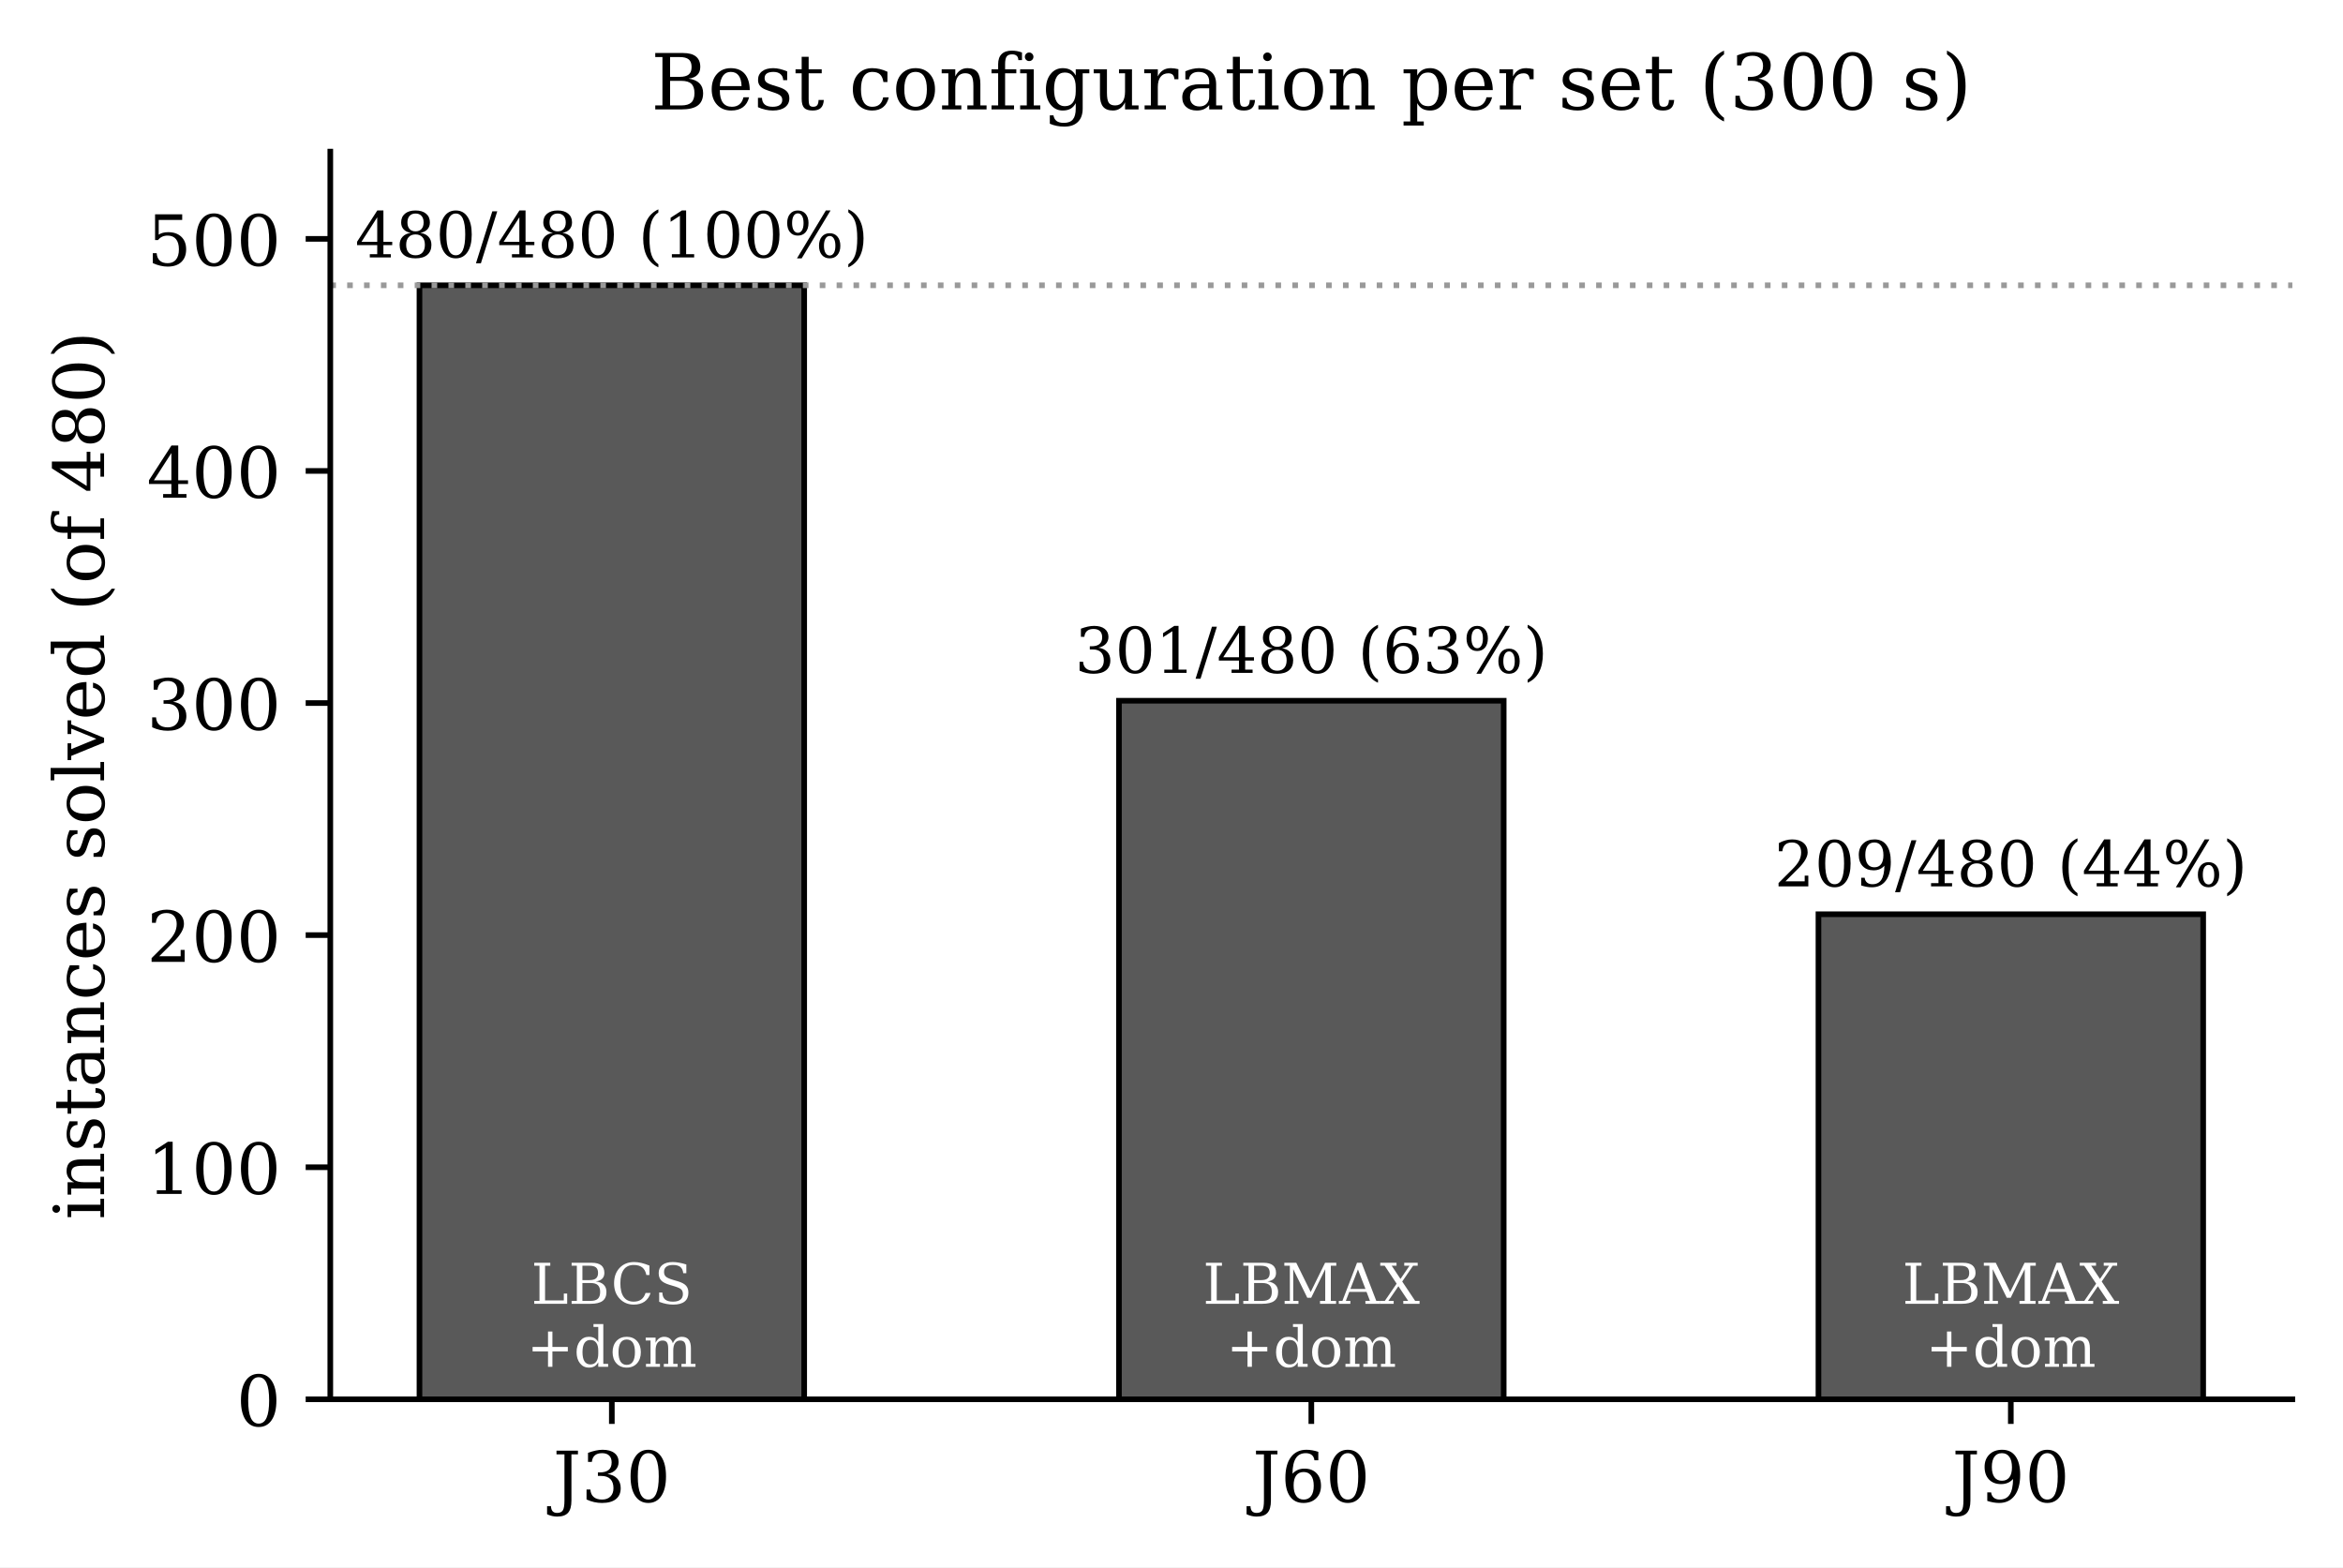
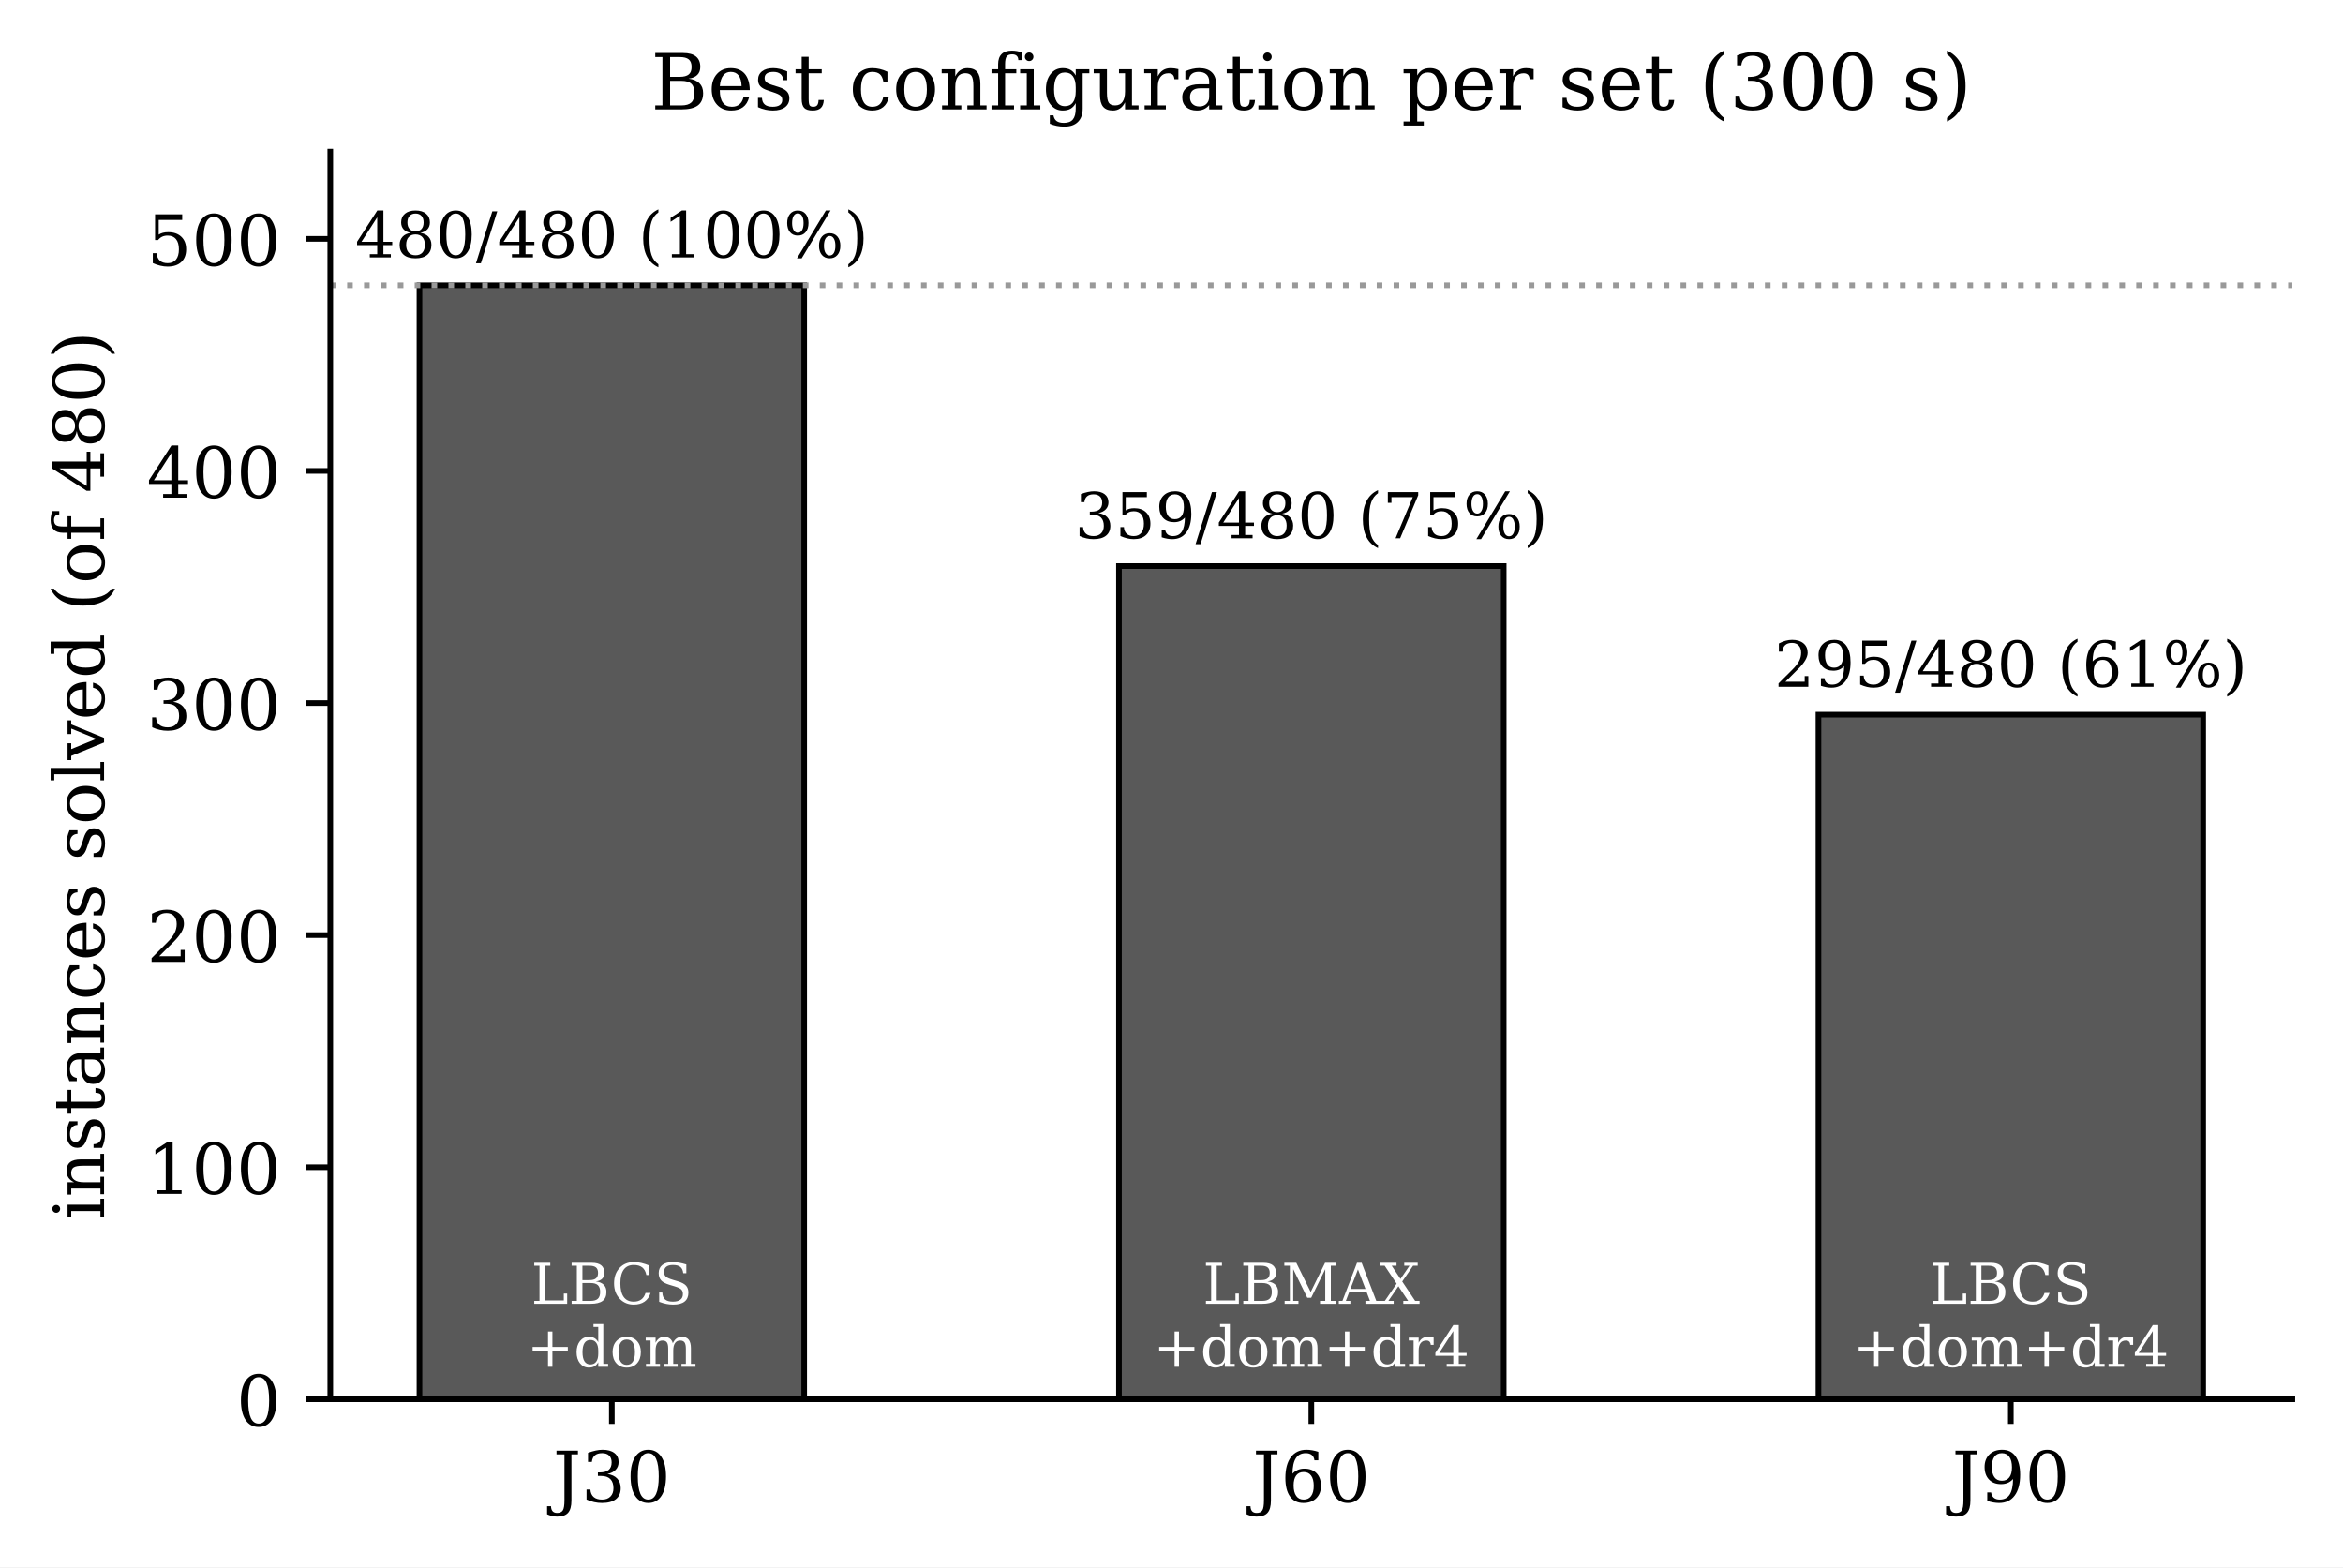
<svg xmlns="http://www.w3.org/2000/svg" xmlns:xlink="http://www.w3.org/1999/xlink" width="333.166pt" height="222.844pt" viewBox="0 0 333.166 222.844" version="1.1">
  <defs>
    <style type="text/css">*{stroke-linejoin: round; stroke-linecap: butt}</style>
  </defs>
  <g id="figure_1">
    <g id="patch_1">
      <path d="M 0 222.844  L 333.166 222.844  L 333.166 0  L 0 0  z " style="fill: #ffffff" />
    </g>
    <g id="axes_1">
      <g id="patch_2">
        <path d="M 46.966 198.966  L 325.966 198.966  L 325.966 21.558  L 46.966 21.558  z " style="fill: #ffffff" />
      </g>
      <g id="patch_3">
-         <path d="M 59.647 198.966  L 114.353 198.966  L 114.353 40.566  L 59.647 40.566  z " clip-path="url(#p38736e4c51)" style="fill: #595959; stroke: #000000; stroke-width: 0.8; stroke-linejoin: miter" />
+         <path d="M 59.647 198.966  L 114.353 198.966  L 114.353 40.566  L 59.647 40.566  z " clip-path="url(#p96f4da5f0e)" style="fill: #595959; stroke: #000000; stroke-width: 0.8; stroke-linejoin: miter" />
      </g>
      <g id="patch_4">
-         <path d="M 159.113 198.966  L 213.819 198.966  L 213.819 99.636  L 159.113 99.636  z " clip-path="url(#p38736e4c51)" style="fill: #595959; stroke: #000000; stroke-width: 0.8; stroke-linejoin: miter" />
+         <path d="M 159.113 198.966  L 213.819 198.966  L 213.819 80.496  L 159.113 80.496  z " clip-path="url(#p96f4da5f0e)" style="fill: #595959; stroke: #000000; stroke-width: 0.8; stroke-linejoin: miter" />
      </g>
      <g id="patch_5">
-         <path d="M 258.578 198.966  L 313.284 198.966  L 313.284 129.996  L 258.578 129.996  z " clip-path="url(#p38736e4c51)" style="fill: #595959; stroke: #000000; stroke-width: 0.8; stroke-linejoin: miter" />
+         <path d="M 258.578 198.966  L 313.284 198.966  L 313.284 101.616  L 258.578 101.616  z " clip-path="url(#p96f4da5f0e)" style="fill: #595959; stroke: #000000; stroke-width: 0.8; stroke-linejoin: miter" />
      </g>
      <g id="matplotlib.axis_1">
        <g id="xtick_1">
          <g id="line2d_1">
            <defs>
-               <path id="mba4e85912b" d="M 0 0  L 0 3.5  " style="stroke: #000000; stroke-width: 0.8" />
+               <path id="mbf10924f7b" d="M 0 0  L 0 3.5  " style="stroke: #000000; stroke-width: 0.8" />
            </defs>
            <g>
-               <use xlink:href="#mba4e85912b" x="87" y="198.966" style="stroke: #000000; stroke-width: 0.8" />
+               <use xlink:href="#mbf10924f7b" x="87" y="198.966" style="stroke: #000000; stroke-width: 0.8" />
            </g>
          </g>
          <g id="text_1">
            <g transform="translate(78.6332 213.5647) scale(0.1 -0.1)">
              <defs>
                <path id="DejaVuSerif-4a" d="M -538 -1119  L -538 -384  L -181 -384  Q -172 -694 -34 -845  Q 103 -997 378 -997  Q 750 -997 897 -762  Q 1044 -528 1044 153  L 1044 4331  L 319 4331  L 319 4666  L 2272 4666  L 2272 4331  L 1678 4331  L 1678 128  Q 1678 -644 1368 -987  Q 1059 -1331 372 -1331  Q 150 -1331 -79 -1278  Q -309 -1225 -538 -1119  z " transform="scale(0.015625)" />
                <path id="DejaVuSerif-33" d="M 622 4469  Q 988 4606 1323 4678  Q 1659 4750 1953 4750  Q 2638 4750 3022 4454  Q 3406 4159 3406 3634  Q 3406 3213 3140 2930  Q 2875 2647 2388 2547  Q 2963 2466 3280 2130  Q 3597 1794 3597 1259  Q 3597 606 3158 257  Q 2719 -91 1894 -91  Q 1528 -91 1179 -12  Q 831 66 488 225  L 488 1131  L 838 1131  Q 869 681 1141 450  Q 1413 219 1906 219  Q 2384 219 2661 495  Q 2938 772 2938 1253  Q 2938 1803 2653 2086  Q 2369 2369 1819 2369  L 1522 2369  L 1522 2688  L 1678 2688  Q 2225 2688 2498 2914  Q 2772 3141 2772 3597  Q 2772 4006 2547 4223  Q 2322 4441 1900 4441  Q 1478 4441 1245 4241  Q 1013 4041 972 3647  L 622 3647  L 622 4469  z " transform="scale(0.015625)" />
                <path id="DejaVuSerif-30" d="M 2034 219  Q 2513 219 2750 744  Q 2988 1269 2988 2328  Q 2988 3391 2750 3916  Q 2513 4441 2034 4441  Q 1556 4441 1318 3916  Q 1081 3391 1081 2328  Q 1081 1269 1318 744  Q 1556 219 2034 219  z M 2034 -91  Q 1275 -91 848 546  Q 422 1184 422 2328  Q 422 3475 848 4112  Q 1275 4750 2034 4750  Q 2797 4750 3222 4112  Q 3647 3475 3647 2328  Q 3647 1184 3222 546  Q 2797 -91 2034 -91  z " transform="scale(0.015625)" />
              </defs>
              <use xlink:href="#DejaVuSerif-4a" />
              <use xlink:href="#DejaVuSerif-33" x="40.088" />
              <use xlink:href="#DejaVuSerif-30" x="103.711" />
            </g>
          </g>
        </g>
        <g id="xtick_2">
          <g id="line2d_2">
            <g>
-               <use xlink:href="#mba4e85912b" x="186.466" y="198.966" style="stroke: #000000; stroke-width: 0.8" />
+               <use xlink:href="#mbf10924f7b" x="186.466" y="198.966" style="stroke: #000000; stroke-width: 0.8" />
            </g>
          </g>
          <g id="text_2">
            <g transform="translate(178.0984 213.5647) scale(0.1 -0.1)">
              <defs>
                <path id="DejaVuSerif-36" d="M 2094 219  Q 2534 219 2771 542  Q 3009 866 3009 1472  Q 3009 2078 2771 2401  Q 2534 2725 2094 2725  Q 1647 2725 1412 2412  Q 1178 2100 1178 1509  Q 1178 888 1415 553  Q 1653 219 2094 219  z M 1075 2569  Q 1288 2803 1556 2918  Q 1825 3034 2163 3034  Q 2859 3034 3264 2615  Q 3669 2197 3669 1472  Q 3669 763 3233 336  Q 2797 -91 2069 -91  Q 1278 -91 853 498  Q 428 1088 428 2181  Q 428 3406 931 4078  Q 1434 4750 2350 4750  Q 2597 4750 2869 4703  Q 3141 4656 3425 4563  L 3425 3794  L 3072 3794  Q 3034 4109 2831 4275  Q 2628 4441 2284 4441  Q 1678 4441 1381 3981  Q 1084 3522 1075 2569  z " transform="scale(0.015625)" />
              </defs>
              <use xlink:href="#DejaVuSerif-4a" />
              <use xlink:href="#DejaVuSerif-36" x="40.088" />
              <use xlink:href="#DejaVuSerif-30" x="103.711" />
            </g>
          </g>
        </g>
        <g id="xtick_3">
          <g id="line2d_3">
            <g>
-               <use xlink:href="#mba4e85912b" x="285.931" y="198.966" style="stroke: #000000; stroke-width: 0.8" />
+               <use xlink:href="#mbf10924f7b" x="285.931" y="198.966" style="stroke: #000000; stroke-width: 0.8" />
            </g>
          </g>
          <g id="text_3">
            <g transform="translate(277.5637 213.5647) scale(0.1 -0.1)">
              <defs>
                <path id="DejaVuSerif-39" d="M 2994 2091  Q 2784 1856 2512 1740  Q 2241 1625 1900 1625  Q 1206 1625 804 2044  Q 403 2463 403 3188  Q 403 3897 839 4323  Q 1275 4750 2003 4750  Q 2794 4750 3217 4161  Q 3641 3572 3641 2478  Q 3641 1253 3137 581  Q 2634 -91 1722 -91  Q 1475 -91 1203 -44  Q 931 3 647 97  L 647 872  L 997 872  Q 1038 556 1241 387  Q 1444 219 1784 219  Q 2391 219 2687 676  Q 2984 1134 2994 2091  z M 1978 4441  Q 1534 4441 1298 4117  Q 1063 3794 1063 3188  Q 1063 2581 1298 2256  Q 1534 1931 1978 1931  Q 2422 1931 2658 2245  Q 2894 2559 2894 3150  Q 2894 3772 2656 4106  Q 2419 4441 1978 4441  z " transform="scale(0.015625)" />
              </defs>
              <use xlink:href="#DejaVuSerif-4a" />
              <use xlink:href="#DejaVuSerif-39" x="40.088" />
              <use xlink:href="#DejaVuSerif-30" x="103.711" />
            </g>
          </g>
        </g>
      </g>
      <g id="matplotlib.axis_2">
        <g id="ytick_1">
          <g id="line2d_4">
            <defs>
-               <path id="ma09d2aeba8" d="M 0 0  L -3.5 0  " style="stroke: #000000; stroke-width: 0.8" />
+               <path id="m2b0412ba32" d="M 0 0  L -3.5 0  " style="stroke: #000000; stroke-width: 0.8" />
            </defs>
            <g>
-               <use xlink:href="#ma09d2aeba8" x="46.966" y="198.966" style="stroke: #000000; stroke-width: 0.8" />
+               <use xlink:href="#m2b0412ba32" x="46.966" y="198.966" style="stroke: #000000; stroke-width: 0.8" />
            </g>
          </g>
          <g id="text_4">
            <g transform="translate(33.60312 202.7655) scale(0.1 -0.1)">
              <use xlink:href="#DejaVuSerif-30" />
            </g>
          </g>
        </g>
        <g id="ytick_2">
          <g id="line2d_5">
            <g>
-               <use xlink:href="#ma09d2aeba8" x="46.966" y="165.966" style="stroke: #000000; stroke-width: 0.8" />
+               <use xlink:href="#m2b0412ba32" x="46.966" y="165.966" style="stroke: #000000; stroke-width: 0.8" />
            </g>
          </g>
          <g id="text_5">
            <g transform="translate(20.87813 169.7655) scale(0.1 -0.1)">
              <defs>
                <path id="DejaVuSerif-31" d="M 909 0  L 909 331  L 1722 331  L 1722 4213  L 781 3603  L 781 4013  L 1919 4750  L 2350 4750  L 2350 331  L 3163 331  L 3163 0  L 909 0  z " transform="scale(0.015625)" />
              </defs>
              <use xlink:href="#DejaVuSerif-31" />
              <use xlink:href="#DejaVuSerif-30" x="63.623" />
              <use xlink:href="#DejaVuSerif-30" x="127.246" />
            </g>
          </g>
        </g>
        <g id="ytick_3">
          <g id="line2d_6">
            <g>
-               <use xlink:href="#ma09d2aeba8" x="46.966" y="132.966" style="stroke: #000000; stroke-width: 0.8" />
+               <use xlink:href="#m2b0412ba32" x="46.966" y="132.966" style="stroke: #000000; stroke-width: 0.8" />
            </g>
          </g>
          <g id="text_6">
            <g transform="translate(20.87813 136.7655) scale(0.1 -0.1)">
              <defs>
                <path id="DejaVuSerif-32" d="M 819 3553  L 469 3553  L 469 4384  Q 803 4563 1142 4656  Q 1481 4750 1806 4750  Q 2534 4750 2956 4397  Q 3378 4044 3378 3438  Q 3378 2753 2422 1800  Q 2347 1728 2309 1691  L 1131 513  L 3078 513  L 3078 1088  L 3444 1088  L 3444 0  L 434 0  L 434 341  L 1850 1753  Q 2319 2222 2519 2614  Q 2719 3006 2719 3438  Q 2719 3909 2473 4175  Q 2228 4441 1797 4441  Q 1350 4441 1106 4219  Q 863 3997 819 3553  z " transform="scale(0.015625)" />
              </defs>
              <use xlink:href="#DejaVuSerif-32" />
              <use xlink:href="#DejaVuSerif-30" x="63.623" />
              <use xlink:href="#DejaVuSerif-30" x="127.246" />
            </g>
          </g>
        </g>
        <g id="ytick_4">
          <g id="line2d_7">
            <g>
-               <use xlink:href="#ma09d2aeba8" x="46.966" y="99.966" style="stroke: #000000; stroke-width: 0.8" />
+               <use xlink:href="#m2b0412ba32" x="46.966" y="99.966" style="stroke: #000000; stroke-width: 0.8" />
            </g>
          </g>
          <g id="text_7">
            <g transform="translate(20.87813 103.7655) scale(0.1 -0.1)">
              <use xlink:href="#DejaVuSerif-33" />
              <use xlink:href="#DejaVuSerif-30" x="63.623" />
              <use xlink:href="#DejaVuSerif-30" x="127.246" />
            </g>
          </g>
        </g>
        <g id="ytick_5">
          <g id="line2d_8">
            <g>
-               <use xlink:href="#ma09d2aeba8" x="46.966" y="66.966" style="stroke: #000000; stroke-width: 0.8" />
+               <use xlink:href="#m2b0412ba32" x="46.966" y="66.966" style="stroke: #000000; stroke-width: 0.8" />
            </g>
          </g>
          <g id="text_8">
            <g transform="translate(20.87813 70.7655) scale(0.1 -0.1)">
              <defs>
                <path id="DejaVuSerif-34" d="M 2234 1581  L 2234 4063  L 641 1581  L 2234 1581  z M 3609 0  L 1484 0  L 1484 331  L 2234 331  L 2234 1247  L 197 1247  L 197 1588  L 2241 4750  L 2859 4750  L 2859 1581  L 3750 1581  L 3750 1247  L 2859 1247  L 2859 331  L 3609 331  L 3609 0  z " transform="scale(0.015625)" />
              </defs>
              <use xlink:href="#DejaVuSerif-34" />
              <use xlink:href="#DejaVuSerif-30" x="63.623" />
              <use xlink:href="#DejaVuSerif-30" x="127.246" />
            </g>
          </g>
        </g>
        <g id="ytick_6">
          <g id="line2d_9">
            <g>
-               <use xlink:href="#ma09d2aeba8" x="46.966" y="33.966" style="stroke: #000000; stroke-width: 0.8" />
+               <use xlink:href="#m2b0412ba32" x="46.966" y="33.966" style="stroke: #000000; stroke-width: 0.8" />
            </g>
          </g>
          <g id="text_9">
            <g transform="translate(20.87813 37.7655) scale(0.1 -0.1)">
              <defs>
                <path id="DejaVuSerif-35" d="M 3219 4666  L 3219 4153  L 1081 4153  L 1081 2816  Q 1244 2928 1461 2984  Q 1678 3041 1947 3041  Q 2703 3041 3140 2622  Q 3578 2203 3578 1478  Q 3578 738 3136 323  Q 2694 -91 1894 -91  Q 1572 -91 1234 -12  Q 897 66 544 225  L 544 1131  L 897 1131  Q 925 688 1179 453  Q 1434 219 1894 219  Q 2388 219 2653 544  Q 2919 869 2919 1478  Q 2919 2084 2655 2407  Q 2391 2731 1894 2731  Q 1613 2731 1398 2631  Q 1184 2531 1019 2322  L 750 2322  L 750 4666  L 3219 4666  z " transform="scale(0.015625)" />
              </defs>
              <use xlink:href="#DejaVuSerif-35" />
              <use xlink:href="#DejaVuSerif-30" x="63.623" />
              <use xlink:href="#DejaVuSerif-30" x="127.246" />
            </g>
          </g>
        </g>
        <g id="text_10">
          <g transform="translate(14.79844 173.417) rotate(-90) scale(0.1 -0.1)">
            <defs>
              <path id="DejaVuSerif-69" d="M 622 4353  Q 622 4497 726 4603  Q 831 4709 978 4709  Q 1122 4709 1226 4603  Q 1331 4497 1331 4353  Q 1331 4206 1228 4103  Q 1125 4000 978 4000  Q 831 4000 726 4103  Q 622 4206 622 4353  z M 1356 331  L 1900 331  L 1900 0  L 231 0  L 231 331  L 781 331  L 781 2988  L 231 2988  L 231 3322  L 1356 3322  L 1356 331  z " transform="scale(0.015625)" />
              <path id="DejaVuSerif-6e" d="M 263 0  L 263 331  L 781 331  L 781 2988  L 231 2988  L 231 3322  L 1356 3322  L 1356 2731  Q 1516 3069 1770 3241  Q 2025 3413 2363 3413  Q 2913 3413 3172 3097  Q 3431 2781 3431 2113  L 3431 331  L 3944 331  L 3944 0  L 2356 0  L 2356 331  L 2853 331  L 2853 1931  Q 2853 2541 2703 2767  Q 2553 2994 2175 2994  Q 1775 2994 1565 2701  Q 1356 2409 1356 1850  L 1356 331  L 1856 331  L 1856 0  L 263 0  z " transform="scale(0.015625)" />
              <path id="DejaVuSerif-73" d="M 359 184  L 359 959  L 691 959  Q 703 588 923 403  Q 1144 219 1575 219  Q 1963 219 2166 364  Q 2369 509 2369 788  Q 2369 1006 2220 1140  Q 2072 1275 1594 1428  L 1178 1569  Q 750 1706 558 1912  Q 366 2119 366 2438  Q 366 2894 700 3153  Q 1034 3413 1625 3413  Q 1888 3413 2178 3344  Q 2469 3275 2778 3144  L 2778 2419  L 2447 2419  Q 2434 2741 2221 2922  Q 2009 3103 1644 3103  Q 1281 3103 1095 2975  Q 909 2847 909 2591  Q 909 2381 1050 2254  Q 1191 2128 1613 1997  L 2069 1856  Q 2541 1709 2748 1489  Q 2956 1269 2956 922  Q 2956 450 2595 179  Q 2234 -91 1600 -91  Q 1278 -91 972 -22  Q 666 47 359 184  z " transform="scale(0.015625)" />
              <path id="DejaVuSerif-74" d="M 691 2988  L 184 2988  L 184 3322  L 691 3322  L 691 4353  L 1269 4353  L 1269 3322  L 2350 3322  L 2350 2988  L 1269 2988  L 1269 878  Q 1269 456 1350 337  Q 1431 219 1650 219  Q 1875 219 1978 351  Q 2081 484 2088 781  L 2522 781  Q 2497 328 2275 118  Q 2053 -91 1600 -91  Q 1103 -91 897 129  Q 691 350 691 878  L 691 2988  z " transform="scale(0.015625)" />
              <path id="DejaVuSerif-61" d="M 2547 1044  L 2547 1747  L 1806 1747  Q 1378 1747 1168 1562  Q 959 1378 959 997  Q 959 650 1171 447  Q 1384 244 1747 244  Q 2106 244 2326 466  Q 2547 688 2547 1044  z M 3122 2075  L 3122 331  L 3634 331  L 3634 0  L 2547 0  L 2547 359  Q 2356 128 2106 18  Q 1856 -91 1522 -91  Q 969 -91 644 203  Q 319 497 319 997  Q 319 1513 691 1797  Q 1063 2081 1741 2081  L 2547 2081  L 2547 2309  Q 2547 2688 2317 2895  Q 2088 3103 1672 3103  Q 1328 3103 1125 2947  Q 922 2791 872 2484  L 575 2484  L 575 3156  Q 875 3284 1158 3348  Q 1441 3413 1709 3413  Q 2400 3413 2761 3070  Q 3122 2728 3122 2075  z " transform="scale(0.015625)" />
              <path id="DejaVuSerif-63" d="M 3291 997  Q 3169 466 2822 187  Q 2475 -91 1925 -91  Q 1200 -91 759 389  Q 319 869 319 1663  Q 319 2459 759 2936  Q 1200 3413 1925 3413  Q 2241 3413 2553 3339  Q 2866 3266 3181 3116  L 3181 2266  L 2847 2266  Q 2781 2703 2561 2903  Q 2341 3103 1931 3103  Q 1466 3103 1228 2742  Q 991 2381 991 1663  Q 991 944 1227 581  Q 1463 219 1931 219  Q 2303 219 2525 412  Q 2747 606 2828 997  L 3291 997  z " transform="scale(0.015625)" />
              <path id="DejaVuSerif-65" d="M 3469 1600  L 991 1600  L 991 1575  Q 991 903 1244 561  Q 1497 219 1991 219  Q 2369 219 2611 417  Q 2853 616 2950 1006  L 3413 1006  Q 3275 459 2904 184  Q 2534 -91 1931 -91  Q 1203 -91 761 389  Q 319 869 319 1663  Q 319 2450 753 2931  Q 1188 3413 1894 3413  Q 2647 3413 3050 2948  Q 3453 2484 3469 1600  z M 2791 1931  Q 2772 2513 2545 2808  Q 2319 3103 1894 3103  Q 1497 3103 1269 2806  Q 1041 2509 991 1931  L 2791 1931  z " transform="scale(0.015625)" />
              <path id="DejaVuSerif-20" transform="scale(0.015625)" />
              <path id="DejaVuSerif-6f" d="M 1925 219  Q 2388 219 2623 584  Q 2859 950 2859 1663  Q 2859 2375 2623 2739  Q 2388 3103 1925 3103  Q 1463 3103 1227 2739  Q 991 2375 991 1663  Q 991 950 1228 584  Q 1466 219 1925 219  z M 1925 -91  Q 1200 -91 759 389  Q 319 869 319 1663  Q 319 2456 758 2934  Q 1197 3413 1925 3413  Q 2653 3413 3092 2934  Q 3531 2456 3531 1663  Q 3531 869 3092 389  Q 2653 -91 1925 -91  z " transform="scale(0.015625)" />
              <path id="DejaVuSerif-6c" d="M 1313 331  L 1856 331  L 1856 0  L 184 0  L 184 331  L 738 331  L 738 4531  L 184 4531  L 184 4863  L 1313 4863  L 1313 331  z " transform="scale(0.015625)" />
              <path id="DejaVuSerif-76" d="M 1581 0  L 359 2988  L -19 2988  L -19 3322  L 1509 3322  L 1509 2988  L 978 2988  L 1913 703  L 2847 2988  L 2350 2988  L 2350 3322  L 3597 3322  L 3597 2988  L 3225 2988  L 2003 0  L 1581 0  z " transform="scale(0.015625)" />
              <path id="DejaVuSerif-64" d="M 3359 331  L 3909 331  L 3909 0  L 2784 0  L 2784 519  Q 2616 206 2355 57  Q 2094 -91 1709 -91  Q 1097 -91 708 395  Q 319 881 319 1663  Q 319 2444 706 2928  Q 1094 3413 1709 3413  Q 2094 3413 2355 3264  Q 2616 3116 2784 2803  L 2784 4531  L 2241 4531  L 2241 4863  L 3359 4863  L 3359 331  z M 2784 1497  L 2784 1825  Q 2784 2422 2554 2737  Q 2325 3053 1888 3053  Q 1444 3053 1217 2703  Q 991 2353 991 1663  Q 991 975 1217 622  Q 1444 269 1888 269  Q 2325 269 2554 583  Q 2784 897 2784 1497  z " transform="scale(0.015625)" />
              <path id="DejaVuSerif-28" d="M 2041 -997  Q 1281 -656 893 83  Q 506 822 506 1931  Q 506 3044 893 3783  Q 1281 4522 2041 4863  L 2041 4556  Q 1559 4225 1350 3623  Q 1141 3022 1141 1931  Q 1141 844 1350 242  Q 1559 -359 2041 -691  L 2041 -997  z " transform="scale(0.015625)" />
              <path id="DejaVuSerif-66" d="M 2753 4078  L 2450 4078  Q 2447 4313 2317 4434  Q 2188 4556 1941 4556  Q 1619 4556 1487 4379  Q 1356 4203 1356 3750  L 1356 3322  L 2284 3322  L 2284 2988  L 1356 2988  L 1356 331  L 2094 331  L 2094 0  L 231 0  L 231 331  L 781 331  L 781 2988  L 231 2988  L 231 3322  L 781 3322  L 781 3738  Q 781 4294 1070 4578  Q 1359 4863 1919 4863  Q 2128 4863 2337 4825  Q 2547 4788 2753 4709  L 2753 4078  z " transform="scale(0.015625)" />
              <path id="DejaVuSerif-38" d="M 2981 1275  Q 2981 1775 2732 2051  Q 2484 2328 2034 2328  Q 1584 2328 1336 2051  Q 1088 1775 1088 1275  Q 1088 772 1336 495  Q 1584 219 2034 219  Q 2484 219 2732 495  Q 2981 772 2981 1275  z M 2853 3541  Q 2853 3966 2637 4203  Q 2422 4441 2034 4441  Q 1650 4441 1433 4203  Q 1216 3966 1216 3541  Q 1216 3113 1433 2875  Q 1650 2638 2034 2638  Q 2422 2638 2637 2875  Q 2853 3113 2853 3541  z M 2516 2484  Q 3047 2413 3344 2092  Q 3641 1772 3641 1275  Q 3641 619 3225 264  Q 2809 -91 2034 -91  Q 1263 -91 845 264  Q 428 619 428 1275  Q 428 1772 725 2092  Q 1022 2413 1556 2484  Q 1084 2569 832 2842  Q 581 3116 581 3541  Q 581 4103 968 4426  Q 1356 4750 2034 4750  Q 2713 4750 3100 4426  Q 3488 4103 3488 3541  Q 3488 3116 3236 2842  Q 2984 2569 2516 2484  z " transform="scale(0.015625)" />
              <path id="DejaVuSerif-29" d="M 453 -997  L 453 -691  Q 934 -359 1145 242  Q 1356 844 1356 1931  Q 1356 3022 1145 3623  Q 934 4225 453 4556  L 453 4863  Q 1216 4522 1603 3783  Q 1991 3044 1991 1931  Q 1991 822 1603 83  Q 1216 -656 453 -997  z " transform="scale(0.015625)" />
            </defs>
            <use xlink:href="#DejaVuSerif-69" />
            <use xlink:href="#DejaVuSerif-6e" x="31.982" />
            <use xlink:href="#DejaVuSerif-73" x="96.387" />
            <use xlink:href="#DejaVuSerif-74" x="147.705" />
            <use xlink:href="#DejaVuSerif-61" x="187.891" />
            <use xlink:href="#DejaVuSerif-6e" x="247.51" />
            <use xlink:href="#DejaVuSerif-63" x="311.914" />
            <use xlink:href="#DejaVuSerif-65" x="367.92" />
            <use xlink:href="#DejaVuSerif-73" x="427.1" />
            <use xlink:href="#DejaVuSerif-20" x="478.418" />
            <use xlink:href="#DejaVuSerif-73" x="510.205" />
            <use xlink:href="#DejaVuSerif-6f" x="561.523" />
            <use xlink:href="#DejaVuSerif-6c" x="621.729" />
            <use xlink:href="#DejaVuSerif-76" x="653.711" />
            <use xlink:href="#DejaVuSerif-65" x="710.205" />
            <use xlink:href="#DejaVuSerif-64" x="769.385" />
            <use xlink:href="#DejaVuSerif-20" x="833.398" />
            <use xlink:href="#DejaVuSerif-28" x="865.186" />
            <use xlink:href="#DejaVuSerif-6f" x="904.199" />
            <use xlink:href="#DejaVuSerif-66" x="964.404" />
            <use xlink:href="#DejaVuSerif-20" x="1001.416" />
            <use xlink:href="#DejaVuSerif-34" x="1033.203" />
            <use xlink:href="#DejaVuSerif-38" x="1096.826" />
            <use xlink:href="#DejaVuSerif-30" x="1160.449" />
            <use xlink:href="#DejaVuSerif-29" x="1224.072" />
          </g>
        </g>
      </g>
      <g id="line2d_10">
-         <path d="M 46.966 40.566  L 325.966 40.566  " clip-path="url(#p38736e4c51)" style="fill: none; stroke-dasharray: 0.8,1.6; stroke-dashoffset: 0; stroke: #999999; stroke-width: 0.8" />
+         <path d="M 46.966 40.566  L 325.966 40.566  " clip-path="url(#p96f4da5f0e)" style="fill: none; stroke-dasharray: 0.8,1.6; stroke-dashoffset: 0; stroke: #999999; stroke-width: 0.8" />
      </g>
      <g id="patch_6">
        <path d="M 46.966 198.966  L 46.966 21.558  " style="fill: none; stroke: #000000; stroke-width: 0.8; stroke-linejoin: miter; stroke-linecap: square" />
      </g>
      <g id="patch_7">
        <path d="M 46.966 198.966  L 325.966 198.966  " style="fill: none; stroke: #000000; stroke-width: 0.8; stroke-linejoin: miter; stroke-linecap: square" />
      </g>
      <g id="text_11">
        <g transform="translate(50.49906 36.60628) scale(0.09 -0.09)">
          <defs>
            <path id="DejaVuSerif-2f" d="M 1656 4666  L 2156 4666  L 500 -594  L 0 -594  L 1656 4666  z " transform="scale(0.015625)" />
            <path id="DejaVuSerif-25" d="M 1434 4459  Q 1159 4459 1004 4200  Q 850 3941 850 3475  Q 850 3016 1008 2753  Q 1166 2491 1434 2491  Q 1700 2491 1854 2752  Q 2009 3013 2009 3475  Q 2009 3938 1854 4198  Q 1700 4459 1434 4459  z M 4653 2169  Q 4381 2169 4226 1906  Q 4072 1644 4072 1178  Q 4072 719 4228 458  Q 4384 197 4653 197  Q 4922 197 5075 458  Q 5228 719 5228 1178  Q 5228 1641 5073 1905  Q 4919 2169 4653 2169  z M 4653 2450  Q 5147 2450 5437 2106  Q 5728 1763 5728 1178  Q 5728 594 5436 251  Q 5144 -91 4653 -91  Q 4153 -91 3862 251  Q 3572 594 3572 1178  Q 3572 1766 3864 2108  Q 4156 2450 4653 2450  z M 4263 4750  L 4738 4750  L 1819 -91  L 1344 -91  L 4263 4750  z M 1428 4750  Q 1922 4750 2215 4408  Q 2509 4066 2509 3481  Q 2509 2891 2217 2550  Q 1925 2209 1428 2209  Q 931 2209 642 2551  Q 353 2894 353 3481  Q 353 4063 643 4406  Q 934 4750 1428 4750  z " transform="scale(0.015625)" />
          </defs>
          <use xlink:href="#DejaVuSerif-34" />
          <use xlink:href="#DejaVuSerif-38" x="63.623" />
          <use xlink:href="#DejaVuSerif-30" x="127.246" />
          <use xlink:href="#DejaVuSerif-2f" x="190.869" />
          <use xlink:href="#DejaVuSerif-34" x="224.561" />
          <use xlink:href="#DejaVuSerif-38" x="288.184" />
          <use xlink:href="#DejaVuSerif-30" x="351.807" />
          <use xlink:href="#DejaVuSerif-20" x="415.43" />
          <use xlink:href="#DejaVuSerif-28" x="447.217" />
          <use xlink:href="#DejaVuSerif-31" x="486.23" />
          <use xlink:href="#DejaVuSerif-30" x="549.854" />
          <use xlink:href="#DejaVuSerif-30" x="613.477" />
          <use xlink:href="#DejaVuSerif-25" x="677.1" />
          <use xlink:href="#DejaVuSerif-29" x="772.119" />
        </g>
      </g>
      <g id="text_12">
        <g style="fill: #ffffff" transform="translate(75.52913 185.388) scale(0.08 -0.08)">
          <defs>
            <path id="DejaVuSerif-4c" d="M 353 0  L 353 331  L 947 331  L 947 4331  L 353 4331  L 353 4666  L 2175 4666  L 2175 4331  L 1581 4331  L 1581 384  L 3713 384  L 3713 1166  L 4097 1166  L 4097 0  L 353 0  z " transform="scale(0.015625)" />
            <path id="DejaVuSerif-42" d="M 1581 331  L 2516 331  Q 3078 331 3337 575  Q 3597 819 3597 1350  Q 3597 1878 3339 2120  Q 3081 2363 2516 2363  L 1581 2363  L 1581 331  z M 1581 2694  L 2375 2694  Q 2888 2694 3123 2891  Q 3359 3088 3359 3513  Q 3359 3941 3123 4136  Q 2888 4331 2375 4331  L 1581 4331  L 1581 2694  z M 353 0  L 353 331  L 947 331  L 947 4331  L 353 4331  L 353 4666  L 2656 4666  Q 3363 4666 3720 4377  Q 4078 4088 4078 3513  Q 4078 3097 3829 2850  Q 3581 2603 3103 2547  Q 3697 2472 4005 2167  Q 4313 1863 4313 1350  Q 4313 656 3875 328  Q 3438 0 2509 0  L 353 0  z " transform="scale(0.015625)" />
            <path id="DejaVuSerif-43" d="M 4513 1234  Q 4306 581 3820 245  Q 3334 -91 2591 -91  Q 2134 -91 1743 65  Q 1353 222 1050 525  Q 700 875 529 1320  Q 359 1766 359 2328  Q 359 3416 987 4083  Q 1616 4750 2644 4750  Q 3025 4750 3456 4650  Q 3888 4550 4384 4347  L 4384 3272  L 4031 3272  Q 3916 3859 3567 4137  Q 3219 4416 2591 4416  Q 1844 4416 1459 3886  Q 1075 3356 1075 2328  Q 1075 1303 1459 773  Q 1844 244 2591 244  Q 3113 244 3450 492  Q 3788 741 3938 1234  L 4513 1234  z " transform="scale(0.015625)" />
            <path id="DejaVuSerif-53" d="M 594 225  L 594 1288  L 953 1284  Q 969 753 1261 498  Q 1553 244 2150 244  Q 2706 244 2998 464  Q 3291 684 3291 1106  Q 3291 1444 3114 1625  Q 2938 1806 2369 1978  L 1753 2163  Q 1084 2366 811 2669  Q 538 2972 538 3500  Q 538 4094 959 4422  Q 1381 4750 2144 4750  Q 2469 4750 2856 4679  Q 3244 4609 3681 4475  L 3681 3481  L 3328 3481  Q 3275 3975 2998 4195  Q 2722 4416 2156 4416  Q 1663 4416 1405 4214  Q 1147 4013 1147 3628  Q 1147 3294 1340 3103  Q 1534 2913 2163 2725  L 2741 2553  Q 3375 2363 3645 2067  Q 3916 1772 3916 1275  Q 3916 597 3481 253  Q 3047 -91 2188 -91  Q 1803 -91 1404 -12  Q 1006 66 594 225  z " transform="scale(0.015625)" />
          </defs>
          <use xlink:href="#DejaVuSerif-4c" />
          <use xlink:href="#DejaVuSerif-42" x="66.406" />
          <use xlink:href="#DejaVuSerif-43" x="141.768" />
          <use xlink:href="#DejaVuSerif-53" x="218.281" />
        </g>
        <g style="fill: #ffffff" transform="translate(74.88663 194.3463) scale(0.08 -0.08)">
          <defs>
            <path id="DejaVuSerif-2b" d="M 2931 4013  L 2931 2259  L 4684 2259  L 4684 1753  L 2931 1753  L 2931 0  L 2431 0  L 2431 1753  L 678 1753  L 678 2259  L 2431 2259  L 2431 4013  L 2931 4013  z " transform="scale(0.015625)" />
            <path id="DejaVuSerif-6d" d="M 3316 2675  Q 3481 3041 3739 3227  Q 3997 3413 4341 3413  Q 4863 3413 5119 3089  Q 5375 2766 5375 2113  L 5375 331  L 5894 331  L 5894 0  L 4300 0  L 4300 331  L 4800 331  L 4800 2047  Q 4800 2556 4650 2772  Q 4500 2988 4153 2988  Q 3769 2988 3567 2697  Q 3366 2406 3366 1850  L 3366 331  L 3866 331  L 3866 0  L 2291 0  L 2291 331  L 2791 331  L 2791 2069  Q 2791 2566 2641 2777  Q 2491 2988 2144 2988  Q 1759 2988 1557 2697  Q 1356 2406 1356 1850  L 1356 331  L 1856 331  L 1856 0  L 263 0  L 263 331  L 781 331  L 781 2994  L 231 2994  L 231 3322  L 1356 3322  L 1356 2731  Q 1516 3063 1762 3238  Q 2009 3413 2322 3413  Q 2709 3413 2968 3220  Q 3228 3028 3316 2675  z " transform="scale(0.015625)" />
          </defs>
          <use xlink:href="#DejaVuSerif-2b" />
          <use xlink:href="#DejaVuSerif-64" x="83.789" />
          <use xlink:href="#DejaVuSerif-6f" x="147.803" />
          <use xlink:href="#DejaVuSerif-6d" x="208.008" />
        </g>
      </g>
      <g id="text_13">
-         <g transform="translate(152.8274 95.67628) scale(0.09 -0.09)">
+         <g transform="translate(152.8274 76.53628) scale(0.09 -0.09)">
+           <defs>
+             <path id="DejaVuSerif-37" d="M 3609 4347  L 1784 0  L 1319 0  L 3059 4153  L 903 4153  L 903 3578  L 538 3578  L 538 4666  L 3609 4666  L 3609 4347  z " transform="scale(0.015625)" />
+           </defs>
          <use xlink:href="#DejaVuSerif-33" />
-           <use xlink:href="#DejaVuSerif-30" x="63.623" />
-           <use xlink:href="#DejaVuSerif-31" x="127.246" />
+           <use xlink:href="#DejaVuSerif-35" x="63.623" />
+           <use xlink:href="#DejaVuSerif-39" x="127.246" />
+           <use xlink:href="#DejaVuSerif-2f" x="190.869" />
+           <use xlink:href="#DejaVuSerif-34" x="224.561" />
+           <use xlink:href="#DejaVuSerif-38" x="288.184" />
+           <use xlink:href="#DejaVuSerif-30" x="351.807" />
+           <use xlink:href="#DejaVuSerif-20" x="415.43" />
+           <use xlink:href="#DejaVuSerif-28" x="447.217" />
+           <use xlink:href="#DejaVuSerif-37" x="486.23" />
+           <use xlink:href="#DejaVuSerif-35" x="549.854" />
+           <use xlink:href="#DejaVuSerif-25" x="613.477" />
+           <use xlink:href="#DejaVuSerif-29" x="708.496" />
+         </g>
+       </g>
+       <g id="text_14">
+         <g style="fill: #ffffff" transform="translate(171.0381 185.388) scale(0.08 -0.08)">
+           <defs>
+             <path id="DejaVuSerif-4d" d="M 353 0  L 353 331  L 947 331  L 947 4331  L 319 4331  L 319 4666  L 1678 4666  L 3316 1344  L 4953 4666  L 6228 4666  L 6228 4331  L 5606 4331  L 5606 331  L 6203 331  L 6203 0  L 4378 0  L 4378 331  L 4972 331  L 4972 3938  L 3372 684  L 2931 684  L 1331 3938  L 1331 331  L 1925 331  L 1925 0  L 353 0  z " transform="scale(0.015625)" />
+             <path id="DejaVuSerif-41" d="M 1281 1691  L 2994 1691  L 2138 3909  L 1281 1691  z M -38 0  L -38 331  L 372 331  L 2034 4666  L 2559 4666  L 4225 331  L 4684 331  L 4684 0  L 2988 0  L 2988 331  L 3506 331  L 3116 1356  L 1153 1356  L 763 331  L 1275 331  L 1275 0  L -38 0  z " transform="scale(0.015625)" />
+             <path id="DejaVuSerif-58" d="M 2119 1997  L 978 331  L 1581 331  L 1581 0  L 38 0  L 38 331  L 575 331  L 1919 2291  L 556 4331  L 56 4331  L 56 4666  L 1906 4666  L 1906 4331  L 1356 4331  L 2356 2828  L 3384 4331  L 2784 4331  L 2784 4666  L 4313 4666  L 4313 4331  L 3788 4331  L 2553 2534  L 4025 331  L 4525 331  L 4525 0  L 2675 0  L 2675 331  L 3231 331  L 2119 1997  z " transform="scale(0.015625)" />
+           </defs>
+           <use xlink:href="#DejaVuSerif-4c" />
+           <use xlink:href="#DejaVuSerif-42" x="66.406" />
+           <use xlink:href="#DejaVuSerif-4d" x="139.893" />
+           <use xlink:href="#DejaVuSerif-41" x="242.285" />
+           <use xlink:href="#DejaVuSerif-58" x="314.502" />
+         </g>
+         <g style="fill: #ffffff" transform="translate(163.9825 194.3463) scale(0.08 -0.08)">
+           <defs>
+             <path id="DejaVuSerif-72" d="M 3059 3328  L 3059 2497  L 2728 2497  Q 2713 2744 2591 2866  Q 2469 2988 2234 2988  Q 1809 2988 1582 2694  Q 1356 2400 1356 1850  L 1356 331  L 2022 331  L 2022 0  L 263 0  L 263 331  L 781 331  L 781 2994  L 231 2994  L 231 3322  L 1356 3322  L 1356 2731  Q 1525 3078 1790 3245  Q 2056 3413 2438 3413  Q 2578 3413 2733 3391  Q 2888 3369 3059 3328  z " transform="scale(0.015625)" />
+           </defs>
+           <use xlink:href="#DejaVuSerif-2b" />
+           <use xlink:href="#DejaVuSerif-64" x="83.789" />
+           <use xlink:href="#DejaVuSerif-6f" x="147.803" />
+           <use xlink:href="#DejaVuSerif-6d" x="208.008" />
+           <use xlink:href="#DejaVuSerif-2b" x="302.832" />
+           <use xlink:href="#DejaVuSerif-64" x="386.621" />
+           <use xlink:href="#DejaVuSerif-72" x="450.635" />
+           <use xlink:href="#DejaVuSerif-34" x="498.438" />
+         </g>
+       </g>
+       <g id="text_15">
+         <g transform="translate(252.2927 97.65628) scale(0.09 -0.09)">
+           <use xlink:href="#DejaVuSerif-32" />
+           <use xlink:href="#DejaVuSerif-39" x="63.623" />
+           <use xlink:href="#DejaVuSerif-35" x="127.246" />
          <use xlink:href="#DejaVuSerif-2f" x="190.869" />
          <use xlink:href="#DejaVuSerif-34" x="224.561" />
          <use xlink:href="#DejaVuSerif-38" x="288.184" />
          <use xlink:href="#DejaVuSerif-30" x="351.807" />
          <use xlink:href="#DejaVuSerif-20" x="415.43" />
          <use xlink:href="#DejaVuSerif-28" x="447.217" />
          <use xlink:href="#DejaVuSerif-36" x="486.23" />
-           <use xlink:href="#DejaVuSerif-33" x="549.854" />
+           <use xlink:href="#DejaVuSerif-31" x="549.854" />
          <use xlink:href="#DejaVuSerif-25" x="613.477" />
          <use xlink:href="#DejaVuSerif-29" x="708.496" />
        </g>
      </g>
-       <g id="text_14">
-         <g style="fill: #ffffff" transform="translate(171.0381 185.388) scale(0.08 -0.08)">
-           <defs>
-             <path id="DejaVuSerif-4d" d="M 353 0  L 353 331  L 947 331  L 947 4331  L 319 4331  L 319 4666  L 1678 4666  L 3316 1344  L 4953 4666  L 6228 4666  L 6228 4331  L 5606 4331  L 5606 331  L 6203 331  L 6203 0  L 4378 0  L 4378 331  L 4972 331  L 4972 3938  L 3372 684  L 2931 684  L 1331 3938  L 1331 331  L 1925 331  L 1925 0  L 353 0  z " transform="scale(0.015625)" />
-             <path id="DejaVuSerif-41" d="M 1281 1691  L 2994 1691  L 2138 3909  L 1281 1691  z M -38 0  L -38 331  L 372 331  L 2034 4666  L 2559 4666  L 4225 331  L 4684 331  L 4684 0  L 2988 0  L 2988 331  L 3506 331  L 3116 1356  L 1153 1356  L 763 331  L 1275 331  L 1275 0  L -38 0  z " transform="scale(0.015625)" />
-             <path id="DejaVuSerif-58" d="M 2119 1997  L 978 331  L 1581 331  L 1581 0  L 38 0  L 38 331  L 575 331  L 1919 2291  L 556 4331  L 56 4331  L 56 4666  L 1906 4666  L 1906 4331  L 1356 4331  L 2356 2828  L 3384 4331  L 2784 4331  L 2784 4666  L 4313 4666  L 4313 4331  L 3788 4331  L 2553 2534  L 4025 331  L 4525 331  L 4525 0  L 2675 0  L 2675 331  L 3231 331  L 2119 1997  z " transform="scale(0.015625)" />
-           </defs>
+       <g id="text_16">
+         <g style="fill: #ffffff" transform="translate(274.4596 185.388) scale(0.08 -0.08)">
          <use xlink:href="#DejaVuSerif-4c" />
          <use xlink:href="#DejaVuSerif-42" x="66.406" />
-           <use xlink:href="#DejaVuSerif-4d" x="139.893" />
-           <use xlink:href="#DejaVuSerif-41" x="242.285" />
-           <use xlink:href="#DejaVuSerif-58" x="314.502" />
-         </g>
-         <g style="fill: #ffffff" transform="translate(174.3519 194.3463) scale(0.08 -0.08)">
+           <use xlink:href="#DejaVuSerif-43" x="141.768" />
+           <use xlink:href="#DejaVuSerif-53" x="218.281" />
+         </g>
+         <g style="fill: #ffffff" transform="translate(263.4477 194.3463) scale(0.08 -0.08)">
          <use xlink:href="#DejaVuSerif-2b" />
          <use xlink:href="#DejaVuSerif-64" x="83.789" />
          <use xlink:href="#DejaVuSerif-6f" x="147.803" />
          <use xlink:href="#DejaVuSerif-6d" x="208.008" />
-         </g>
-       </g>
-       <g id="text_15">
-         <g transform="translate(252.2927 126.0363) scale(0.09 -0.09)">
-           <use xlink:href="#DejaVuSerif-32" />
-           <use xlink:href="#DejaVuSerif-30" x="63.623" />
-           <use xlink:href="#DejaVuSerif-39" x="127.246" />
-           <use xlink:href="#DejaVuSerif-2f" x="190.869" />
-           <use xlink:href="#DejaVuSerif-34" x="224.561" />
-           <use xlink:href="#DejaVuSerif-38" x="288.184" />
-           <use xlink:href="#DejaVuSerif-30" x="351.807" />
-           <use xlink:href="#DejaVuSerif-20" x="415.43" />
-           <use xlink:href="#DejaVuSerif-28" x="447.217" />
-           <use xlink:href="#DejaVuSerif-34" x="486.23" />
-           <use xlink:href="#DejaVuSerif-34" x="549.854" />
-           <use xlink:href="#DejaVuSerif-25" x="613.477" />
-           <use xlink:href="#DejaVuSerif-29" x="708.496" />
-         </g>
-       </g>
-       <g id="text_16">
-         <g style="fill: #ffffff" transform="translate(270.5034 185.388) scale(0.08 -0.08)">
-           <use xlink:href="#DejaVuSerif-4c" />
-           <use xlink:href="#DejaVuSerif-42" x="66.406" />
-           <use xlink:href="#DejaVuSerif-4d" x="139.893" />
-           <use xlink:href="#DejaVuSerif-41" x="242.285" />
-           <use xlink:href="#DejaVuSerif-58" x="314.502" />
-         </g>
-         <g style="fill: #ffffff" transform="translate(273.8171 194.3463) scale(0.08 -0.08)">
-           <use xlink:href="#DejaVuSerif-2b" />
-           <use xlink:href="#DejaVuSerif-64" x="83.789" />
-           <use xlink:href="#DejaVuSerif-6f" x="147.803" />
-           <use xlink:href="#DejaVuSerif-6d" x="208.008" />
+           <use xlink:href="#DejaVuSerif-2b" x="302.832" />
+           <use xlink:href="#DejaVuSerif-64" x="386.621" />
+           <use xlink:href="#DejaVuSerif-72" x="450.635" />
+           <use xlink:href="#DejaVuSerif-34" x="498.438" />
        </g>
      </g>
      <g id="text_17">
        <g transform="translate(92.56859 15.55828) scale(0.11 -0.11)">
          <defs>
            <path id="DejaVuSerif-67" d="M 3359 2988  L 3359 72  Q 3359 -644 2965 -1033  Q 2572 -1422 1844 -1422  Q 1516 -1422 1216 -1362  Q 916 -1303 641 -1184  L 641 -488  L 941 -488  Q 997 -813 1206 -963  Q 1416 -1113 1806 -1113  Q 2313 -1113 2548 -827  Q 2784 -541 2784 72  L 2784 519  Q 2616 206 2355 57  Q 2094 -91 1709 -91  Q 1097 -91 708 395  Q 319 881 319 1663  Q 319 2444 706 2928  Q 1094 3413 1709 3413  Q 2094 3413 2355 3264  Q 2616 3116 2784 2803  L 2784 3322  L 3909 3322  L 3909 2988  L 3359 2988  z M 2784 1825  Q 2784 2422 2554 2737  Q 2325 3053 1888 3053  Q 1444 3053 1217 2703  Q 991 2353 991 1663  Q 991 975 1217 622  Q 1444 269 1888 269  Q 2325 269 2554 583  Q 2784 897 2784 1497  L 2784 1825  z " transform="scale(0.015625)" />
            <path id="DejaVuSerif-75" d="M 2266 3322  L 3341 3322  L 3341 331  L 3884 331  L 3884 0  L 2766 0  L 2766 588  Q 2606 256 2353 82  Q 2100 -91 1766 -91  Q 1213 -91 952 223  Q 691 538 691 1209  L 691 2988  L 172 2988  L 172 3322  L 1269 3322  L 1269 1388  Q 1269 781 1417 556  Q 1566 331 1947 331  Q 2347 331 2556 625  Q 2766 919 2766 1478  L 2766 2988  L 2266 2988  L 2266 3322  z " transform="scale(0.015625)" />
-             <path id="DejaVuSerif-72" d="M 3059 3328  L 3059 2497  L 2728 2497  Q 2713 2744 2591 2866  Q 2469 2988 2234 2988  Q 1809 2988 1582 2694  Q 1356 2400 1356 1850  L 1356 331  L 2022 331  L 2022 0  L 263 0  L 263 331  L 781 331  L 781 2994  L 231 2994  L 231 3322  L 1356 3322  L 1356 2731  Q 1525 3078 1790 3245  Q 2056 3413 2438 3413  Q 2578 3413 2733 3391  Q 2888 3369 3059 3328  z " transform="scale(0.015625)" />
            <path id="DejaVuSerif-70" d="M 1313 1825  L 1313 1497  Q 1313 897 1542 583  Q 1772 269 2209 269  Q 2650 269 2876 622  Q 3103 975 3103 1663  Q 3103 2353 2876 2703  Q 2650 3053 2209 3053  Q 1772 3053 1542 2737  Q 1313 2422 1313 1825  z M 738 2988  L 184 2988  L 184 3322  L 1313 3322  L 1313 2803  Q 1481 3116 1742 3264  Q 2003 3413 2388 3413  Q 3000 3413 3387 2928  Q 3775 2444 3775 1663  Q 3775 881 3387 395  Q 3000 -91 2388 -91  Q 2003 -91 1742 57  Q 1481 206 1313 519  L 1313 -997  L 1856 -997  L 1856 -1331  L 184 -1331  L 184 -997  L 738 -997  L 738 2988  z " transform="scale(0.015625)" />
          </defs>
          <use xlink:href="#DejaVuSerif-42" />
          <use xlink:href="#DejaVuSerif-65" x="73.486" />
          <use xlink:href="#DejaVuSerif-73" x="132.666" />
          <use xlink:href="#DejaVuSerif-74" x="183.984" />
          <use xlink:href="#DejaVuSerif-20" x="224.17" />
          <use xlink:href="#DejaVuSerif-63" x="255.957" />
          <use xlink:href="#DejaVuSerif-6f" x="311.963" />
          <use xlink:href="#DejaVuSerif-6e" x="372.168" />
          <use xlink:href="#DejaVuSerif-66" x="436.572" />
          <use xlink:href="#DejaVuSerif-69" x="473.584" />
          <use xlink:href="#DejaVuSerif-67" x="505.566" />
          <use xlink:href="#DejaVuSerif-75" x="569.58" />
          <use xlink:href="#DejaVuSerif-72" x="633.984" />
          <use xlink:href="#DejaVuSerif-61" x="681.787" />
          <use xlink:href="#DejaVuSerif-74" x="741.406" />
          <use xlink:href="#DejaVuSerif-69" x="781.592" />
          <use xlink:href="#DejaVuSerif-6f" x="813.574" />
          <use xlink:href="#DejaVuSerif-6e" x="873.779" />
          <use xlink:href="#DejaVuSerif-20" x="938.184" />
          <use xlink:href="#DejaVuSerif-70" x="969.971" />
          <use xlink:href="#DejaVuSerif-65" x="1033.984" />
          <use xlink:href="#DejaVuSerif-72" x="1093.164" />
          <use xlink:href="#DejaVuSerif-20" x="1140.967" />
          <use xlink:href="#DejaVuSerif-73" x="1172.754" />
          <use xlink:href="#DejaVuSerif-65" x="1224.072" />
          <use xlink:href="#DejaVuSerif-74" x="1283.252" />
          <use xlink:href="#DejaVuSerif-20" x="1323.438" />
          <use xlink:href="#DejaVuSerif-28" x="1355.225" />
          <use xlink:href="#DejaVuSerif-33" x="1394.238" />
          <use xlink:href="#DejaVuSerif-30" x="1457.861" />
          <use xlink:href="#DejaVuSerif-30" x="1521.484" />
          <use xlink:href="#DejaVuSerif-20" x="1585.107" />
          <use xlink:href="#DejaVuSerif-73" x="1616.895" />
          <use xlink:href="#DejaVuSerif-29" x="1668.213" />
        </g>
      </g>
    </g>
  </g>
  <defs>
-     <clipPath id="p38736e4c51">
+     <clipPath id="p96f4da5f0e">
      <rect x="46.966" y="21.558" width="279" height="177.408" />
    </clipPath>
  </defs>
</svg>
